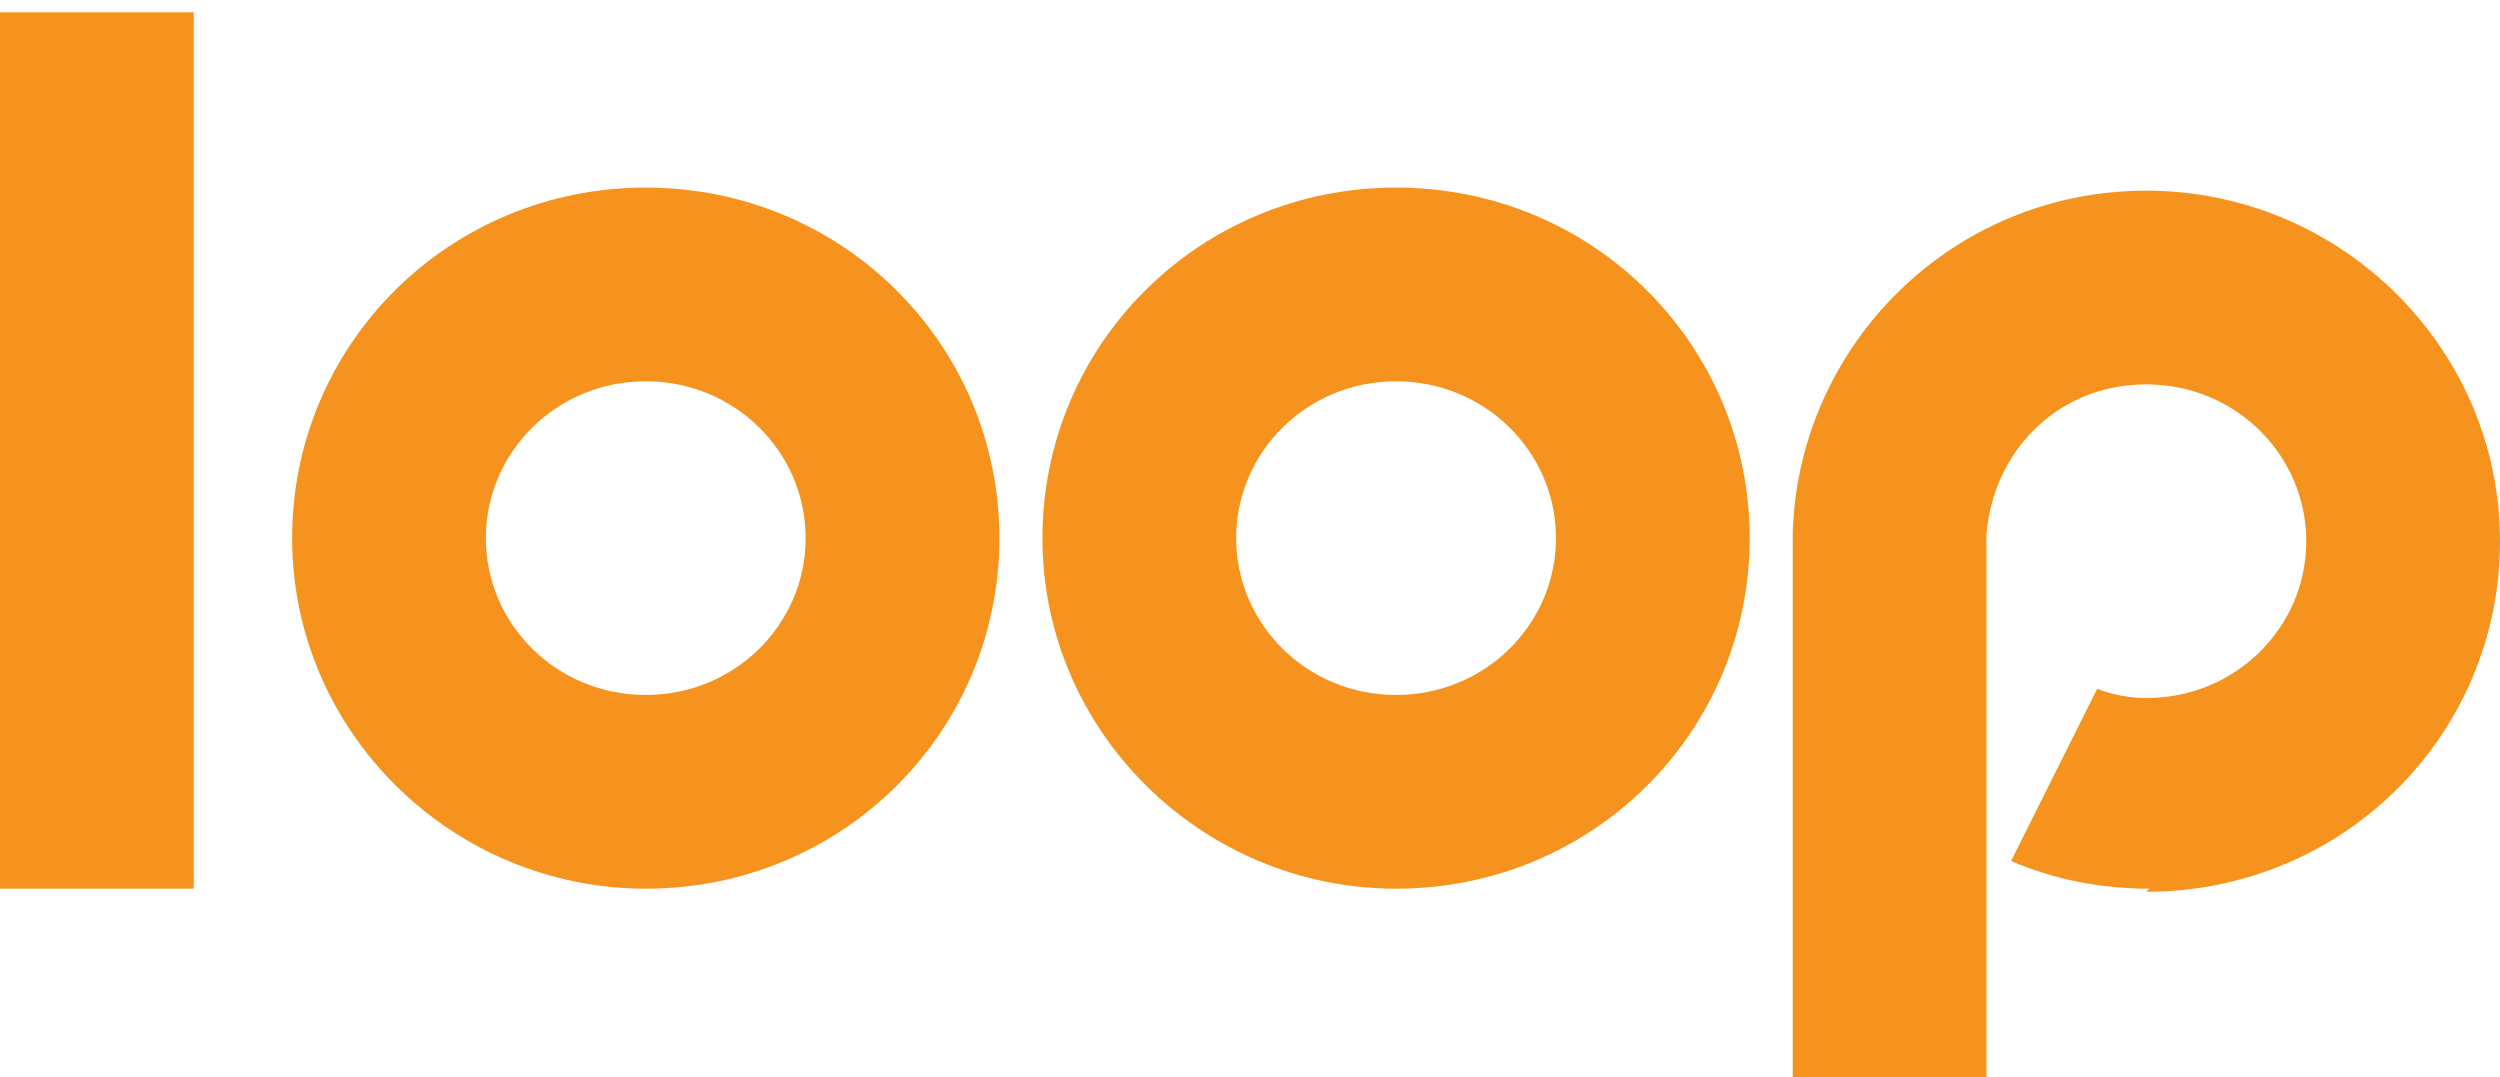
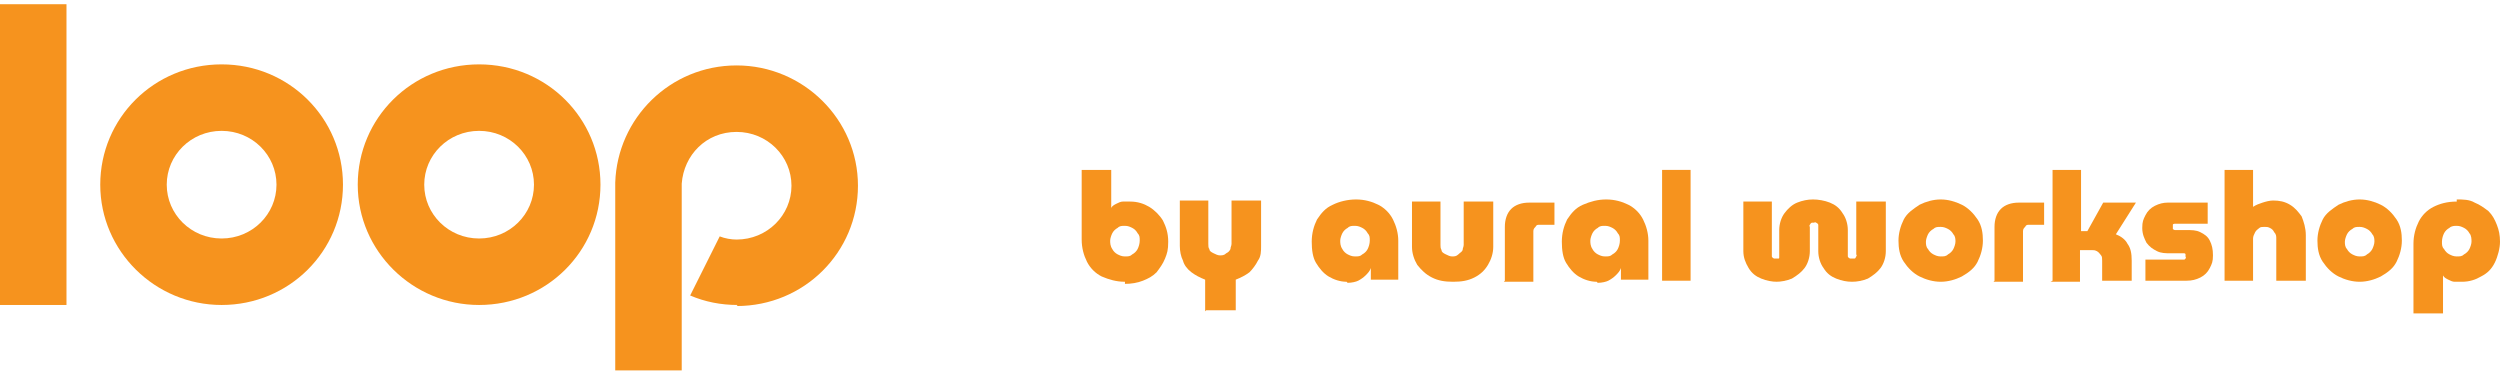
- <svg xmlns="http://www.w3.org/2000/svg" id="Layer_1" version="1.1" viewBox="0 0 81.3 35">
+ <svg xmlns="http://www.w3.org/2000/svg" id="Layer_1" version="1.1" viewBox="0 0 236.9 35.1">
  <defs>
    <style>
      .st0 {
        fill: none;
      }

      .st1 {
        fill: #f6931e;
      }
    </style>
  </defs>
  <rect class="st0" width="81.3" height="35" />
  <path id="Vector_2" class="st1" d="M6.3.4H0v28.5h6.3V.4Z" />
  <path id="Vector_4" class="st1" d="M21,28.9c-6.3,0-11.5-5.1-11.5-11.4s5.1-11.4,11.5-11.4,11.5,5.1,11.5,11.4-5.1,11.4-11.5,11.4ZM21,12.4c-2.9,0-5.2,2.3-5.2,5.1s2.3,5.1,5.2,5.1,5.2-2.3,5.2-5.1-2.3-5.1-5.2-5.1Z" />
  <path id="Vector_5" class="st1" d="M45.4,28.9c-6.3,0-11.5-5.1-11.5-11.4s5.1-11.4,11.5-11.4,11.5,5.1,11.5,11.4-5.1,11.4-11.5,11.4ZM45.4,12.4c-2.9,0-5.2,2.3-5.2,5.1s2.3,5.1,5.2,5.1,5.2-2.3,5.2-5.1-2.3-5.1-5.2-5.1Z" />
  <path id="Vector_6" class="st1" d="M69.9,28.9c-1.6,0-3.1-.3-4.5-.9l2.8-5.6c.5.2,1.1.3,1.6.3,2.9,0,5.2-2.3,5.2-5.1s-2.3-5.1-5.2-5.1-5,2.2-5.2,4.9h0v17.7h-6.3v-17.8h0c.2-6.1,5.2-11.1,11.5-11.1s11.5,5.1,11.5,11.4-5.1,11.4-11.5,11.4h0Z" />
+   <path class="st1" d="M106.6,26.7c-.8,0-1.5-.2-2.2-.5-.6-.3-1.1-.8-1.4-1.4-.3-.6-.5-1.3-.5-2.1v-6.6h2.8v3.6h0c.1-.2.3-.3.5-.4.2-.1.4-.2.6-.2.2,0,.5,0,.7,0,.7,0,1.3.2,1.8.5.5.3,1,.8,1.3,1.3.3.6.5,1.2.5,2s-.1,1.1-.3,1.6c-.2.5-.5.9-.8,1.3-.4.4-.8.6-1.3.8-.5.2-1.1.3-1.7.3h0ZM106.6,24.3c.3,0,.5,0,.7-.2.2-.1.4-.3.5-.5s.2-.5.2-.8,0-.5-.2-.7c-.1-.2-.3-.4-.5-.5s-.4-.2-.7-.2-.5,0-.7.2c-.2.1-.4.3-.5.5-.1.2-.2.5-.2.7s0,.5.2.8c.1.2.3.4.5.5.2.1.4.2.7.2Z" />
+   <path class="st1" d="M114.2,29.5v-3c-.5-.2-.9-.4-1.3-.7-.4-.3-.7-.7-.8-1.1-.2-.4-.3-.9-.3-1.4v-4.3h2.7v4.1c0,.2,0,.4.1.5,0,.2.2.3.4.4.2.1.4.2.6.2s.4,0,.6-.2c.2-.1.3-.2.4-.4,0-.2.1-.3.1-.5v-4.1h2.8v4.3c0,.5,0,1-.3,1.4-.2.4-.5.8-.8,1.1-.4.3-.8.5-1.3.7v2.9h-2.8Z" />
+   <path class="st1" d="M127.6,26.7c-.6,0-1.2-.2-1.7-.5-.5-.3-.9-.8-1.2-1.3s-.4-1.2-.4-2,.2-1.5.5-2.1c.4-.6.8-1.1,1.5-1.4.6-.3,1.4-.5,2.2-.5s1.5.2,2.1.5,1.1.8,1.4,1.4c.3.6.5,1.3.5,2v3.7h-2.6v-1.1h0c-.1.3-.3.5-.5.7s-.5.4-.7.5-.6.2-1,.2h0ZM128.4,24.3c.3,0,.5,0,.7-.2.2-.1.4-.3.5-.5s.2-.5.2-.8,0-.5-.2-.7c-.1-.2-.3-.4-.5-.5s-.4-.2-.7-.2-.5,0-.7.2c-.2.1-.4.3-.5.5-.1.2-.2.5-.2.7s0,.5.2.8c.1.2.3.4.5.5.2.1.4.2.7.2Z" />
+   <path class="st1" d="M137.7,26.7c-.8,0-1.4-.1-2-.4-.6-.3-1-.7-1.4-1.2-.3-.5-.5-1.1-.5-1.7v-4.3h2.7v4.1c0,.2,0,.3.1.5,0,.2.2.3.4.4.2.1.4.2.6.2s.4,0,.6-.2.3-.2.4-.4c0-.2.1-.3.1-.5v-4.1h2.8v4.3c0,.6-.2,1.2-.5,1.7-.3.5-.7.9-1.3,1.2-.6.3-1.2.4-2,.4h0Z" />
+   <path class="st1" d="M142.6,26.6v-5.1c0-.7.2-1.3.6-1.7s1-.6,1.7-.6h2.4v2.1h-1.4c-.2,0-.3,0-.4.2-.1.1-.2.2-.2.4v4.8h-2.8Z" />
+   <path class="st1" d="M151.3,26.7c-.6,0-1.2-.2-1.7-.5s-.9-.8-1.2-1.3-.4-1.2-.4-2,.2-1.5.5-2.1c.4-.6.8-1.1,1.5-1.4s1.4-.5,2.2-.5,1.5.2,2.1.5,1.1.8,1.4,1.4c.3.6.5,1.3.5,2v3.7h-2.6v-1.1h0c-.1.3-.3.5-.5.7-.2.2-.5.4-.7.5s-.6.2-1,.2h0ZM152.1,24.3c.3,0,.5,0,.7-.2.2-.1.4-.3.5-.5s.2-.5.2-.8,0-.5-.2-.7c-.1-.2-.3-.4-.5-.5s-.4-.2-.7-.2-.5,0-.7.2c-.2.1-.4.3-.5.5-.1.2-.2.5-.2.7s0,.5.2.8c.1.2.3.4.5.5.2.1.4.2.7.2Z" />
+   <path class="st1" d="M157.5,26.6v-10.5h2.7v10.5h-2.7Z" />
+   <path class="st1" d="M168.4,26.7c-.5,0-1-.1-1.5-.3s-.9-.5-1.2-1-.5-1-.5-1.6v-4.7h2.7v5c0,0,0,.2,0,.2s0,.1.2.2c0,0,.1,0,.2,0s.1,0,.2,0,.1,0,.1-.2c0,0,0-.1,0-.2v-2.3c0-.6.2-1.2.5-1.6s.7-.8,1.2-1c.5-.2,1-.3,1.5-.3s1.1.1,1.6.3.9.5,1.2,1c.3.4.5,1,.5,1.6v2.3c0,0,0,.2,0,.2,0,0,0,.1.2.2,0,0,.1,0,.2,0s.1,0,.2,0,.1,0,.2-.2,0-.1,0-.2v-5h2.8v4.7c0,.6-.2,1.2-.5,1.6s-.7.7-1.2,1c-.5.2-1,.3-1.5.3s-1-.1-1.5-.3-.9-.5-1.2-1c-.3-.4-.5-1-.5-1.6v-2.3c0,0,0-.2,0-.2,0,0,0-.1-.2-.2s-.1,0-.2,0-.1,0-.2,0c0,0-.1,0-.2.2s0,.1,0,.2v2.3c0,.6-.2,1.2-.5,1.6s-.7.7-1.2,1c-.5.2-1,.3-1.5.3h0Z" />
+   <path class="st1" d="M183.9,26.7c-.7,0-1.4-.2-2-.5-.6-.3-1.1-.8-1.5-1.4s-.5-1.3-.5-2,.2-1.4.5-2,.9-1,1.5-1.4c.6-.3,1.3-.5,2-.5s1.4.2,2,.5c.6.3,1.1.8,1.5,1.4s.5,1.3.5,2-.2,1.4-.5,2-.8,1-1.5,1.4c-.6.3-1.3.5-2,.5h0ZM183.9,24.3c.3,0,.5,0,.7-.2.2-.1.4-.3.5-.5.1-.2.2-.5.2-.7s0-.5-.2-.7c-.1-.2-.3-.4-.5-.5-.2-.1-.4-.2-.7-.2s-.5,0-.7.2c-.2.1-.4.3-.5.5-.1.2-.2.5-.2.7s0,.5.2.7c.1.2.3.4.5.5.2.1.4.2.7.2Z" />
+   <path class="st1" d="M189,26.6v-5.1c0-.7.2-1.3.6-1.7s1-.6,1.7-.6h2.4v2.1h-1.4c-.2,0-.3,0-.4.2-.1.1-.2.2-.2.4v4.8h-2.8Z" />
+   <path class="st1" d="M194.5,26.6v-10.5h2.7v5.8h.6l1.5-2.7h3.1l-1.9,3c.5.2.9.5,1.1.9.3.4.4.9.4,1.6v1.9h-2.8v-1.9c0-.2,0-.4-.1-.5s-.2-.3-.4-.4-.3-.1-.5-.1h-1.1v3h-2.8Z" />
+   <path class="st1" d="M203.3,26.6v-2h3.5c0,0,.1,0,.2,0,0,0,0,0,.1-.1s0-.1,0-.2,0-.1,0-.2,0,0-.1-.1c0,0-.1,0-.2,0h-1.1c-.5,0-.9,0-1.3-.2-.4-.2-.7-.4-1-.8-.2-.4-.4-.8-.4-1.4s.1-.8.3-1.2.5-.7.9-.9c.4-.2.8-.3,1.2-.3h3.8v2h-3.1c0,0-.2,0-.2.1s0,.1,0,.2,0,.2,0,.2c0,0,.1.1.2.1h1c.6,0,1,0,1.4.2.4.2.7.4.9.8s.3.8.3,1.4-.1.8-.3,1.2c-.2.4-.5.7-.9.9s-.8.3-1.3.3h-4Z" />
+   <path class="st1" d="M210.8,26.6v-10.5h2.7v3.5c.3-.2.6-.3.9-.4.3-.1.7-.2,1-.2.6,0,1.1.1,1.6.4s.8.7,1.1,1.1c.2.5.4,1.1.4,1.8v4.3h-2.8v-4c0-.2,0-.4-.2-.6-.1-.2-.2-.3-.4-.4s-.3-.1-.5-.1-.4,0-.5.1-.3.2-.4.4c-.1.2-.2.4-.2.6v4h-2.7,0Z" />
+   <path class="st1" d="M223.6,26.7c-.7,0-1.4-.2-2-.5-.6-.3-1.1-.8-1.5-1.4s-.5-1.3-.5-2,.2-1.4.5-2,.9-1,1.5-1.4c.6-.3,1.3-.5,2-.5s1.4.2,2,.5c.6.3,1.1.8,1.5,1.4s.5,1.3.5,2-.2,1.4-.5,2-.8,1-1.5,1.4c-.6.3-1.3.5-2,.5h0ZM223.6,24.3c.3,0,.5,0,.7-.2.2-.1.4-.3.5-.5.1-.2.2-.5.2-.7s0-.5-.2-.7c-.1-.2-.3-.4-.5-.5-.2-.1-.4-.2-.7-.2s-.5,0-.7.2c-.2.1-.4.3-.5.5-.1.2-.2.5-.2.7s0,.5.2.7c.1.2.3.4.5.5.2.1.4.2.7.2Z" />
+   <path class="st1" d="M232.8,18.9c.6,0,1.2,0,1.7.3.5.2.9.5,1.3.8.4.4.6.8.8,1.3s.3,1,.3,1.6-.2,1.4-.5,2c-.3.6-.7,1-1.3,1.3-.5.3-1.1.5-1.8.5s-.5,0-.7,0c-.2,0-.4-.1-.6-.2-.2-.1-.4-.2-.5-.4h0v3.6h-2.8v-6.6c0-.8.2-1.5.5-2.1.3-.6.8-1.1,1.4-1.4s1.3-.5,2.2-.5h0ZM232.8,21.4c-.2,0-.5,0-.7.2-.2.1-.4.3-.5.5-.1.2-.2.5-.2.8s0,.5.2.7c.1.2.3.4.5.5.2.1.4.2.7.2s.5,0,.7-.2c.2-.1.4-.3.5-.5.1-.2.2-.5.2-.7s0-.6-.2-.8c-.1-.2-.3-.4-.5-.5s-.4-.2-.7-.2Z" />
</svg>
